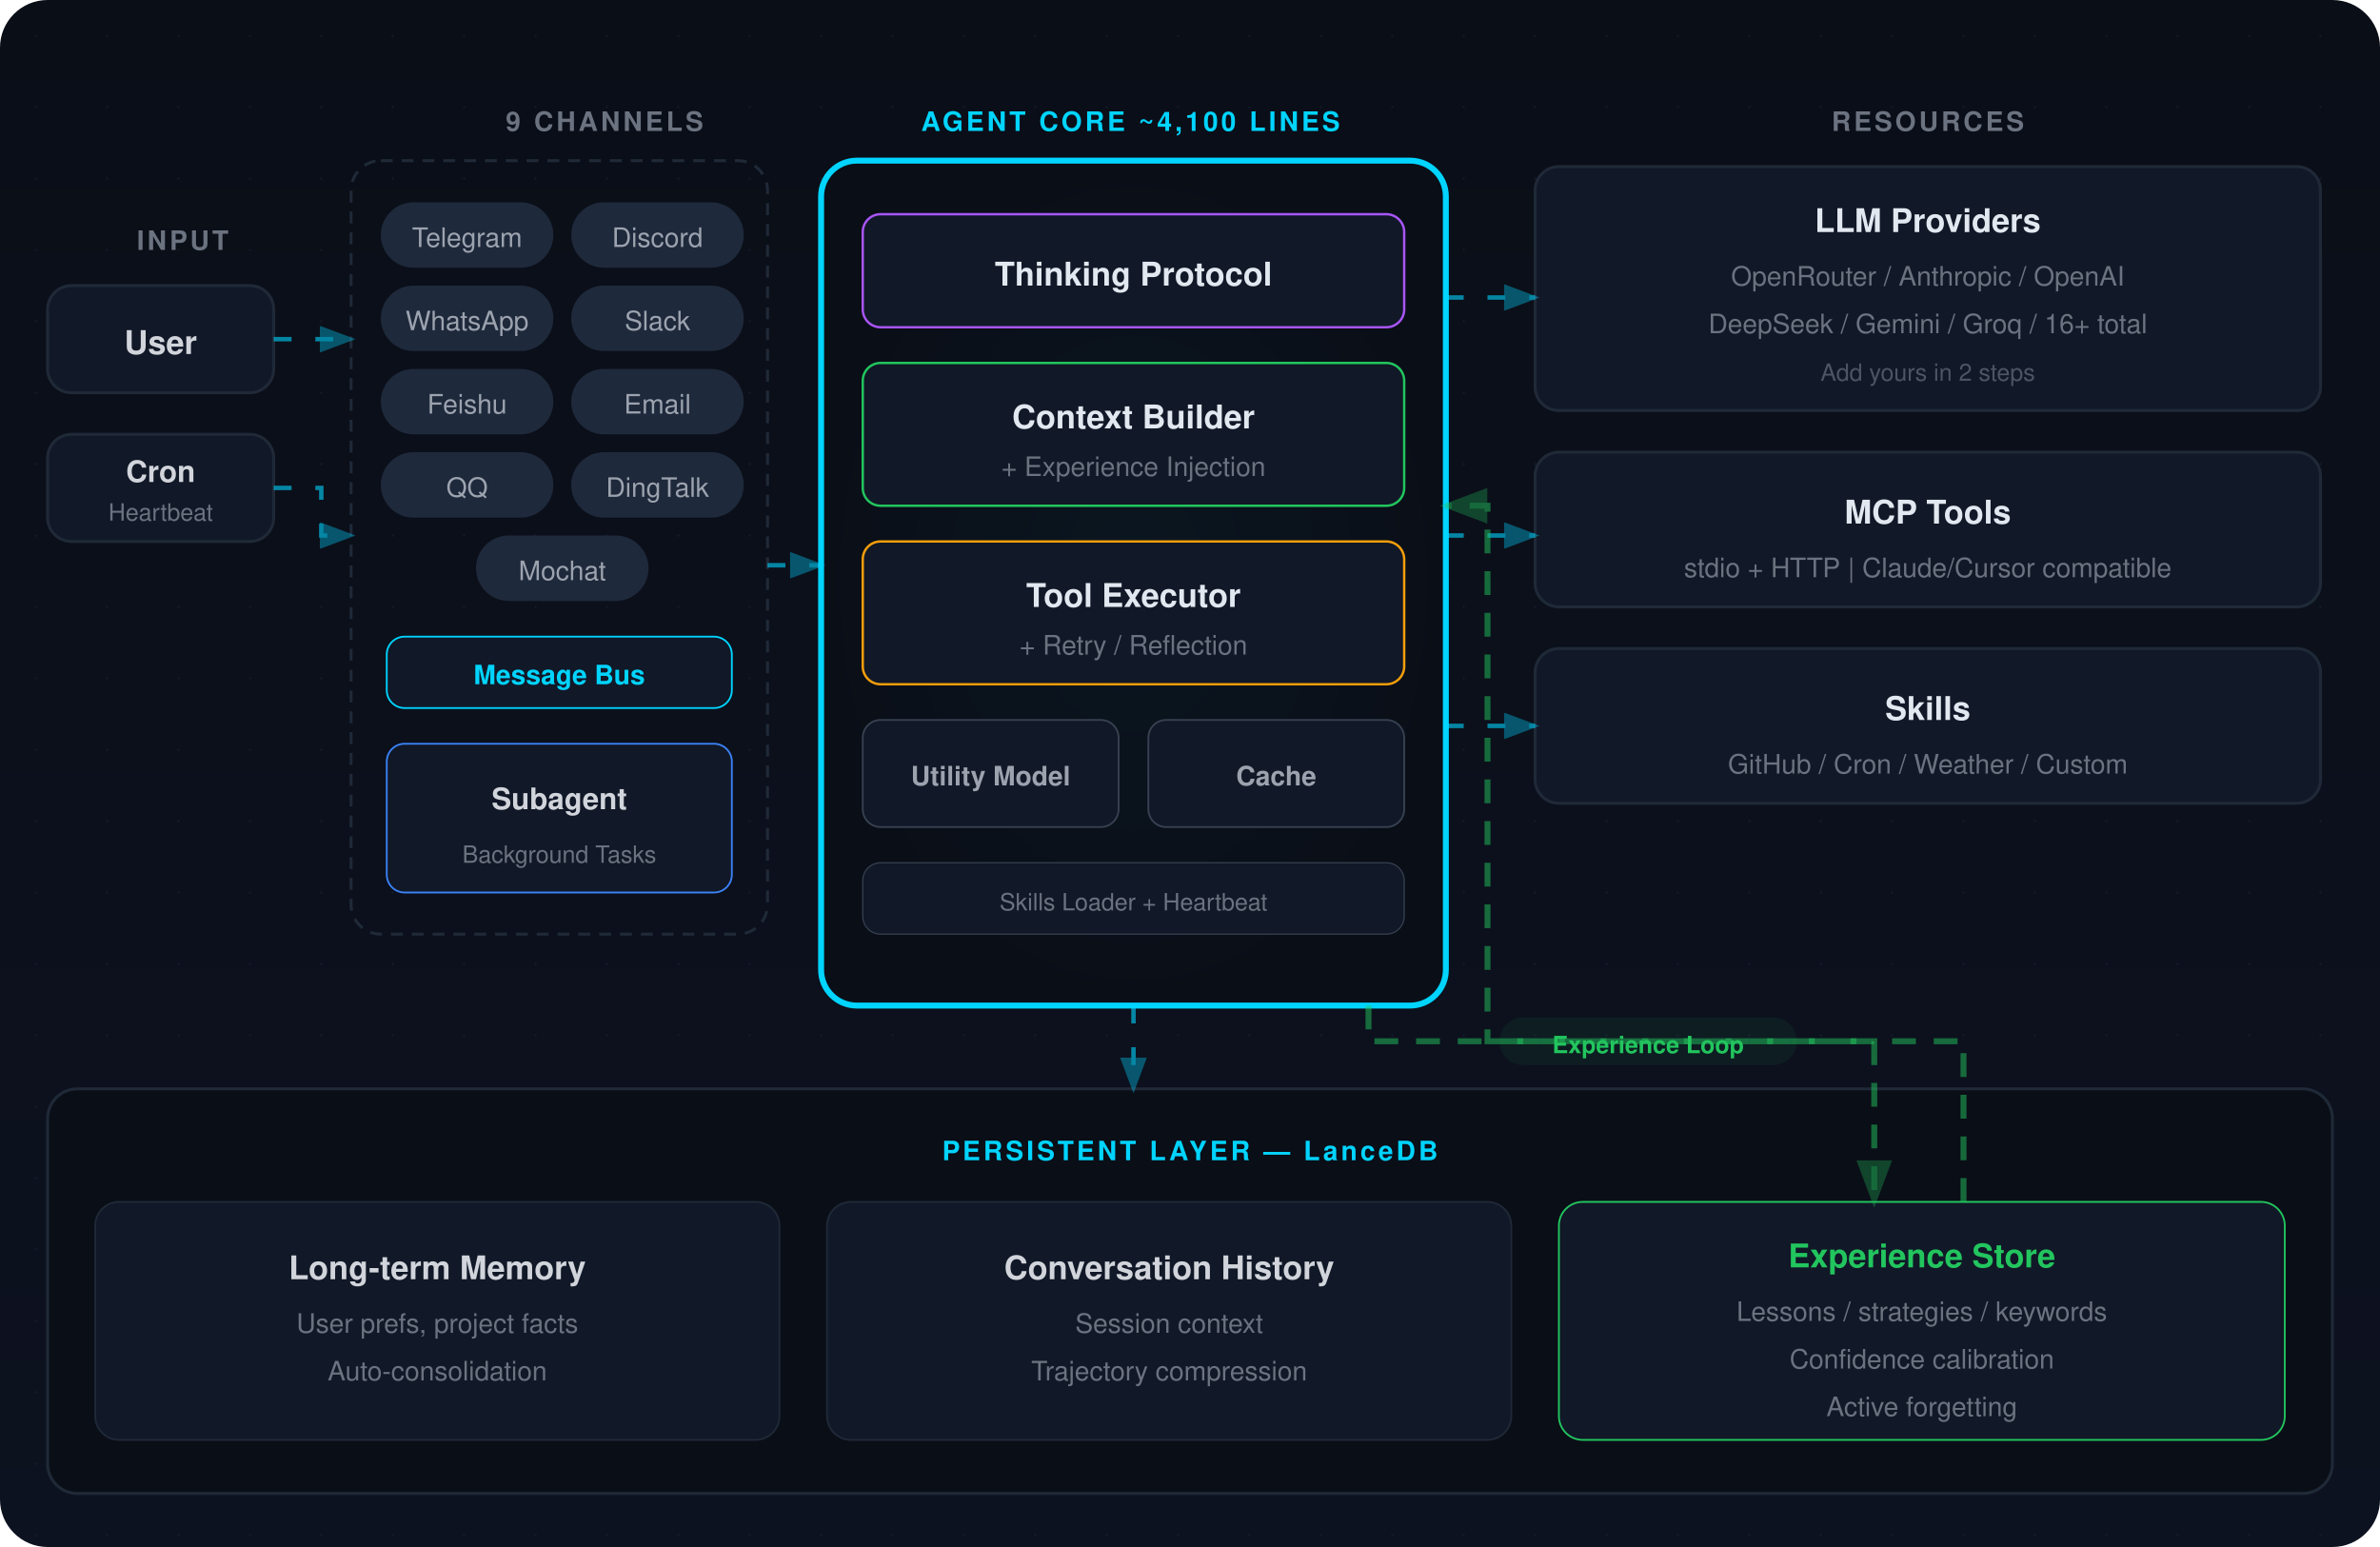
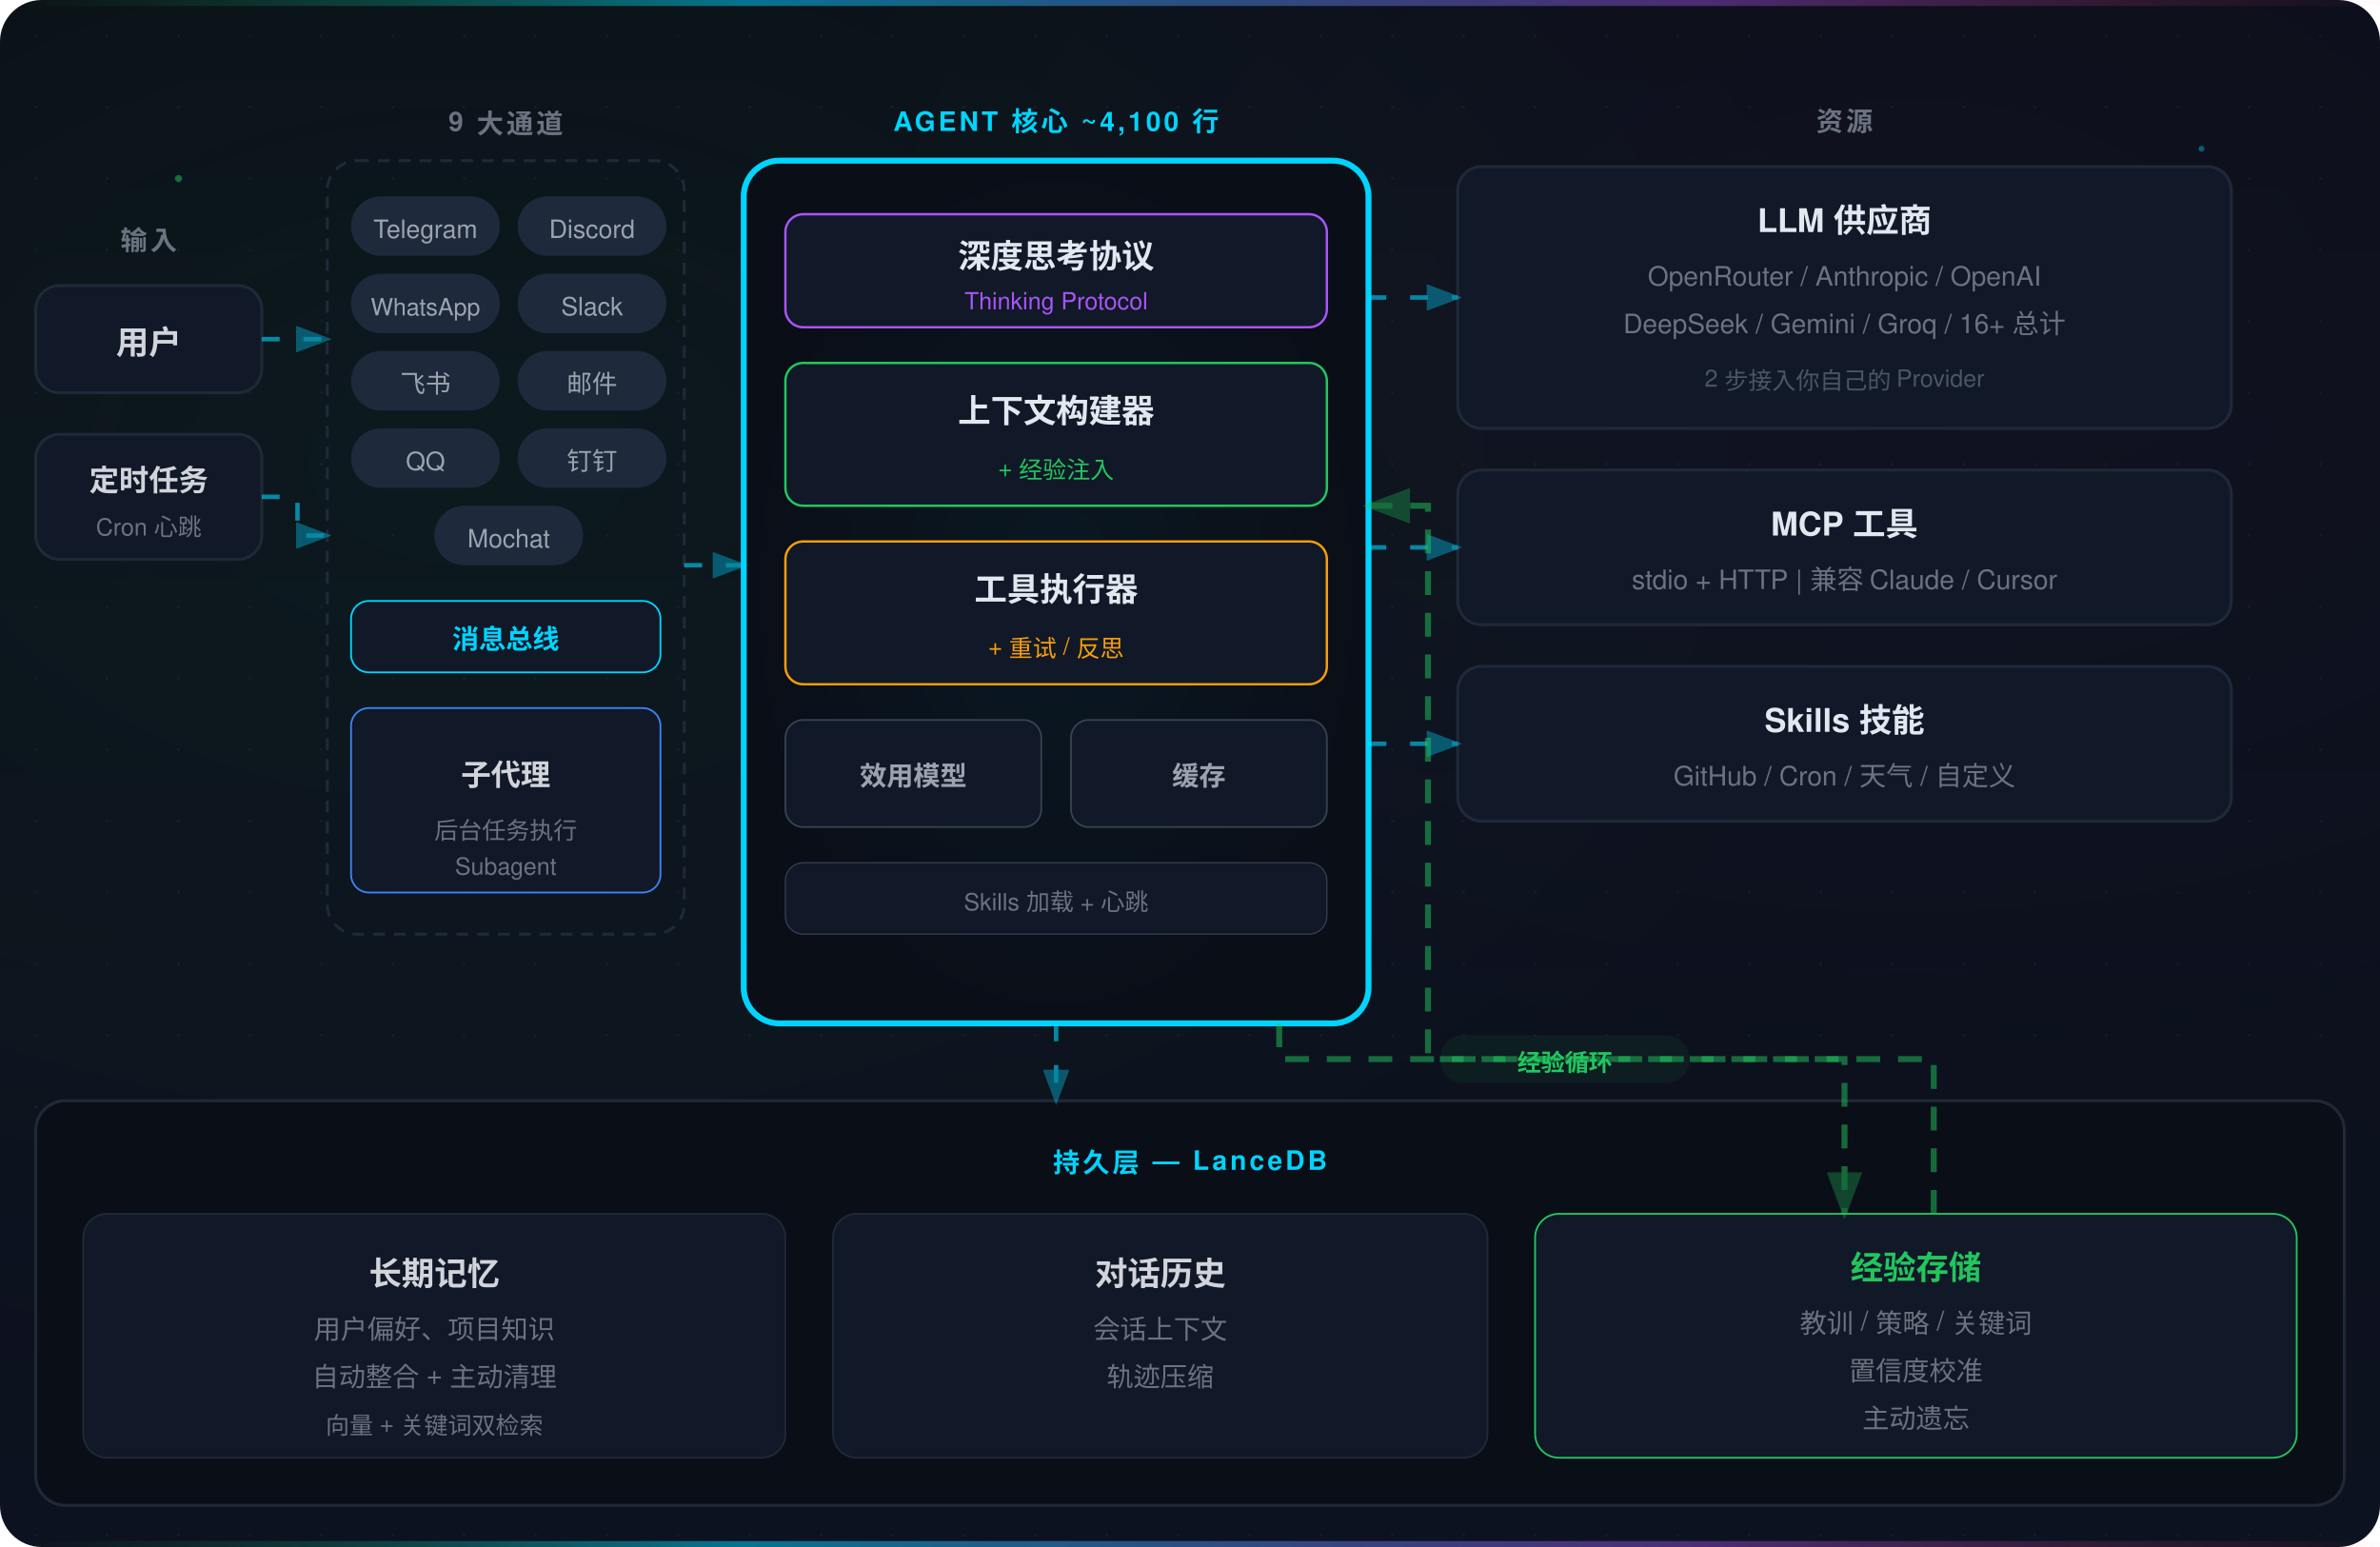
<svg xmlns="http://www.w3.org/2000/svg" viewBox="0 0 800 520">
  <defs>
    <style>
-       .t{font-family:-apple-system,BlinkMacSystemFont,"Segoe UI",Helvetica,Arial,sans-serif}
+       .t{font-family:-apple-system,BlinkMacSystemFont,"Segoe UI","Noto Sans SC",Helvetica,Arial,sans-serif}
      @keyframes dashFlow{from{stroke-dashoffset:0}to{stroke-dashoffset:-20}}
      @keyframes expLoop{from{stroke-dashoffset:0}to{stroke-dashoffset:-24}}
      @keyframes corePulse{
        0%,100%{stroke:#00d4ff;filter:drop-shadow(0 0 6px #00d4ff33)}
-         50%{stroke:#38bdf8;filter:drop-shadow(0 0 20px #00d4ff66)}
+         50%{stroke:#38bdf8;filter:drop-shadow(0 0 22px #00d4ff77)}
      }
      @keyframes nodeIn{from{opacity:0;transform:scale(.95)}to{opacity:1;transform:scale(1)}}
+       @keyframes pulse{0%,100%{opacity:.3}50%{opacity:.65}}
+       @keyframes sweep{0%{transform:translateX(-820px)}100%{transform:translateX(820px)}}
      .flow{stroke:#00d4ff;stroke-width:1.5;fill:none;stroke-dasharray:6 8;animation:dashFlow 2s linear infinite;opacity:.6}
      .exp{stroke:#22c55e;stroke-width:2;fill:none;stroke-dasharray:8 6;animation:expLoop 2.5s linear infinite;opacity:.5}
      .core-glow{animation:corePulse 3.5s ease-in-out infinite}
      .n{animation:nodeIn .6s ease-out both}
      .n1{animation-delay:.1s}.n2{animation-delay:.2s}.n3{animation-delay:.3s}
      .n4{animation-delay:.4s}.n5{animation-delay:.5s}
+       .float{animation:pulse 5s ease-in-out infinite}
+       .sweep-line{animation:sweep 4.5s linear infinite}
    </style>
    <linearGradient id="bg" x1="0" y1="0" x2="0" y2="1">
      <stop offset="0%" stop-color="#0a0e17" />
      <stop offset="100%" stop-color="#0d1220" />
    </linearGradient>
+     <linearGradient id="sw" x1="0" y1="0" x2="1" y2="0">
+       <stop offset="0%" stop-color="#22c55e" stop-opacity="0" />
+       <stop offset="30%" stop-color="#00d4ff" stop-opacity=".5" />
+       <stop offset="70%" stop-color="#a855f7" stop-opacity=".4" />
+       <stop offset="100%" stop-color="#f43f5e" stop-opacity="0" />
+     </linearGradient>
    <pattern id="dots" width="24" height="24" patternUnits="userSpaceOnUse">
-       <circle cx="12" cy="12" r=".4" fill="#1e293b" opacity=".4" />
+       <circle cx="12" cy="12" r=".4" fill="#1e293b" opacity=".5" />
    </pattern>
    <marker id="ac" markerWidth="8" markerHeight="6" refX="7" refY="3" orient="auto">
      <path d="M0,0 L0,6 L8,3z" fill="#00d4ff" opacity=".6" />
    </marker>
    <marker id="ag" markerWidth="8" markerHeight="6" refX="7" refY="3" orient="auto">
      <path d="M0,0 L0,6 L8,3z" fill="#22c55e" opacity=".6" />
    </marker>
    <radialGradient id="coreGlow" cx=".5" cy=".5" r=".5">
-       <stop offset="0%" stop-color="#00d4ff" stop-opacity=".04" />
+       <stop offset="0%" stop-color="#00d4ff" stop-opacity=".05" />
      <stop offset="100%" stop-color="#00d4ff" stop-opacity="0" />
    </radialGradient>
+     <radialGradient id="s1" cx=".2" cy=".3" r=".6">
+       <stop offset="0%" stop-color="#22c55e" stop-opacity=".06" />
+       <stop offset="100%" stop-color="#22c55e" stop-opacity="0" />
+     </radialGradient>
+     <radialGradient id="s2" cx=".8" cy=".2" r=".5">
+       <stop offset="0%" stop-color="#a855f7" stop-opacity=".04" />
+       <stop offset="100%" stop-color="#a855f7" stop-opacity="0" />
+     </radialGradient>
  </defs>
-   <rect width="800" height="520" fill="url(#bg)" rx="16" />
-   <rect width="800" height="520" fill="url(#dots)" rx="16" />
+   <rect width="800" height="520" fill="url(#bg)" rx="14" />
+   <rect width="800" height="520" fill="url(#dots)" rx="14" />
+   <rect width="800" height="520" fill="url(#s1)" rx="14" />
+   <rect width="800" height="520" fill="url(#s2)" rx="14" />
+   <rect x="0" y="0" width="820" height="2" fill="url(#sw)" class="sweep-line" rx="1" />
+   <circle cx="60" cy="60" r="1.2" fill="#22c55e" class="float" opacity=".5" />
+   <circle cx="740" cy="50" r="1" fill="#00d4ff" class="float" opacity=".4" />
+   <circle cx="750" cy="480" r="1.3" fill="#a855f7" class="float" opacity=".3" />
+   <circle cx="50" cy="460" r=".9" fill="#f59e0b" class="float" opacity=".4" />
  <g class="n n1">
-     <text x="46" y="84" class="t" fill="#6b7280" font-size="9" font-weight="700" letter-spacing="1">INPUT</text>
-     <rect x="16" y="96" width="76" height="36" rx="8" fill="#111827" stroke="#1f2937" stroke-width="1" />
-     <text x="54" y="119" class="t" fill="#d1d5db" font-size="11" font-weight="600" text-anchor="middle">User</text>
-     <rect x="16" y="146" width="76" height="36" rx="8" fill="#111827" stroke="#1f2937" stroke-width="1" />
-     <text x="54" y="162" class="t" fill="#d1d5db" font-size="10" font-weight="600" text-anchor="middle">Cron</text>
-     <text x="54" y="175" class="t" fill="#6b7280" font-size="8" text-anchor="middle">Heartbeat</text>
+     <text x="50" y="84" class="t" fill="#6b7280" font-size="9" font-weight="700" letter-spacing="1" text-anchor="middle">输入</text>
+     <rect x="12" y="96" width="76" height="36" rx="8" fill="#111827" stroke="#1f2937" stroke-width="1" />
+     <text x="50" y="119" class="t" fill="#d1d5db" font-size="11" font-weight="600" text-anchor="middle">用户</text>
+     <rect x="12" y="146" width="76" height="42" rx="8" fill="#111827" stroke="#1f2937" stroke-width="1" />
+     <text x="50" y="165" class="t" fill="#d1d5db" font-size="10" font-weight="600" text-anchor="middle">定时任务</text>
+     <text x="50" y="180" class="t" fill="#6b7280" font-size="8" text-anchor="middle">Cron 心跳</text>
  </g>
  <g class="n n2">
-     <text x="170" y="44" class="t" fill="#6b7280" font-size="9" font-weight="700" letter-spacing="1">9 CHANNELS</text>
-     <rect x="118" y="54" width="140" height="260" rx="10" fill="none" stroke="#1f2937" stroke-width="1" stroke-dasharray="4 3" />
-     <rect x="128" y="68" width="58" height="22" rx="11" fill="#1e293b" />
-     <text x="157" y="83" class="t" fill="#9ca3af" font-size="9" text-anchor="middle">Telegram</text>
-     <rect x="192" y="68" width="58" height="22" rx="11" fill="#1e293b" />
-     <text x="221" y="83" class="t" fill="#9ca3af" font-size="9" text-anchor="middle">Discord</text>
-     <rect x="128" y="96" width="58" height="22" rx="11" fill="#1e293b" />
-     <text x="157" y="111" class="t" fill="#9ca3af" font-size="9" text-anchor="middle">WhatsApp</text>
-     <rect x="192" y="96" width="58" height="22" rx="11" fill="#1e293b" />
-     <text x="221" y="111" class="t" fill="#9ca3af" font-size="9" text-anchor="middle">Slack</text>
-     <rect x="128" y="124" width="58" height="22" rx="11" fill="#1e293b" />
-     <text x="157" y="139" class="t" fill="#9ca3af" font-size="9" text-anchor="middle">Feishu</text>
-     <rect x="192" y="124" width="58" height="22" rx="11" fill="#1e293b" />
-     <text x="221" y="139" class="t" fill="#9ca3af" font-size="9" text-anchor="middle">Email</text>
-     <rect x="128" y="152" width="58" height="22" rx="11" fill="#1e293b" />
-     <text x="157" y="167" class="t" fill="#9ca3af" font-size="9" text-anchor="middle">QQ</text>
-     <rect x="192" y="152" width="58" height="22" rx="11" fill="#1e293b" />
-     <text x="221" y="167" class="t" fill="#9ca3af" font-size="9" text-anchor="middle">DingTalk</text>
-     <rect x="160" y="180" width="58" height="22" rx="11" fill="#1e293b" />
-     <text x="189" y="195" class="t" fill="#9ca3af" font-size="9" text-anchor="middle">Mochat</text>
-     <rect x="130" y="214" width="116" height="24" rx="6" fill="#111827" stroke="#00d4ff" stroke-width=".6" />
-     <text x="188" y="230" class="t" fill="#00d4ff" font-size="9" font-weight="600" text-anchor="middle">Message Bus</text>
-     <rect x="130" y="250" width="116" height="50" rx="6" fill="#111827" stroke="#3b82f6" stroke-width=".6" />
-     <text x="188" y="272" class="t" fill="#d1d5db" font-size="10" font-weight="600" text-anchor="middle">Subagent</text>
-     <text x="188" y="290" class="t" fill="#6b7280" font-size="8" text-anchor="middle">Background Tasks</text>
+     <text x="170" y="44" class="t" fill="#6b7280" font-size="9" font-weight="700" letter-spacing="1" text-anchor="middle">9 大通道</text>
+     <rect x="110" y="54" width="120" height="260" rx="10" fill="none" stroke="#1f2937" stroke-width="1" stroke-dasharray="4 3" />
+     <rect x="118" y="66" width="50" height="20" rx="10" fill="#1e293b" />
+     <text x="143" y="80" class="t" fill="#9ca3af" font-size="8.5" text-anchor="middle">Telegram</text>
+     <rect x="174" y="66" width="50" height="20" rx="10" fill="#1e293b" />
+     <text x="199" y="80" class="t" fill="#9ca3af" font-size="8.5" text-anchor="middle">Discord</text>
+     <rect x="118" y="92" width="50" height="20" rx="10" fill="#1e293b" />
+     <text x="143" y="106" class="t" fill="#9ca3af" font-size="8" text-anchor="middle">WhatsApp</text>
+     <rect x="174" y="92" width="50" height="20" rx="10" fill="#1e293b" />
+     <text x="199" y="106" class="t" fill="#9ca3af" font-size="8.5" text-anchor="middle">Slack</text>
+     <rect x="118" y="118" width="50" height="20" rx="10" fill="#1e293b" />
+     <text x="143" y="132" class="t" fill="#9ca3af" font-size="8.5" text-anchor="middle">飞书</text>
+     <rect x="174" y="118" width="50" height="20" rx="10" fill="#1e293b" />
+     <text x="199" y="132" class="t" fill="#9ca3af" font-size="8.5" text-anchor="middle">邮件</text>
+     <rect x="118" y="144" width="50" height="20" rx="10" fill="#1e293b" />
+     <text x="143" y="158" class="t" fill="#9ca3af" font-size="8.5" text-anchor="middle">QQ</text>
+     <rect x="174" y="144" width="50" height="20" rx="10" fill="#1e293b" />
+     <text x="199" y="158" class="t" fill="#9ca3af" font-size="8.5" text-anchor="middle">钉钉</text>
+     <rect x="146" y="170" width="50" height="20" rx="10" fill="#1e293b" />
+     <text x="171" y="184" class="t" fill="#9ca3af" font-size="8.5" text-anchor="middle">Mochat</text>
+     <rect x="118" y="202" width="104" height="24" rx="6" fill="#111827" stroke="#00d4ff" stroke-width=".6" />
+     <text x="170" y="218" class="t" fill="#00d4ff" font-size="9" font-weight="600" text-anchor="middle">消息总线</text>
+     <rect x="118" y="238" width="104" height="62" rx="6" fill="#111827" stroke="#3b82f6" stroke-width=".6" />
+     <text x="170" y="264" class="t" fill="#d1d5db" font-size="10" font-weight="600" text-anchor="middle">子代理</text>
+     <text x="170" y="282" class="t" fill="#6b7280" font-size="8" text-anchor="middle">后台任务执行</text>
+     <text x="170" y="294" class="t" fill="#6b7280" font-size="8" text-anchor="middle">Subagent</text>
  </g>
  <g class="n n3">
-     <text x="380" y="44" class="t" fill="#00d4ff" font-size="9" font-weight="700" letter-spacing="1" text-anchor="middle">AGENT CORE  ~4,100 LINES</text>
-     <rect x="276" y="54" width="210" height="284" rx="12" fill="#0a0e17" stroke="#00d4ff" stroke-width="2" class="core-glow" />
-     <rect x="276" y="54" width="210" height="284" rx="12" fill="url(#coreGlow)" />
-     <rect x="290" y="72" width="182" height="38" rx="6" fill="#111827" stroke="#a855f7" stroke-width=".8" />
-     <text x="381" y="96" class="t" fill="#e2e8f0" font-size="11" font-weight="600" text-anchor="middle">Thinking Protocol</text>
-     <rect x="290" y="122" width="182" height="48" rx="6" fill="#111827" stroke="#22c55e" stroke-width=".8" />
-     <text x="381" y="144" class="t" fill="#e2e8f0" font-size="11" font-weight="600" text-anchor="middle">Context Builder</text>
-     <text x="381" y="160" class="t" fill="#6b7280" font-size="9" text-anchor="middle">+ Experience Injection</text>
-     <rect x="290" y="182" width="182" height="48" rx="6" fill="#111827" stroke="#f59e0b" stroke-width=".8" />
-     <text x="381" y="204" class="t" fill="#e2e8f0" font-size="11" font-weight="600" text-anchor="middle">Tool Executor</text>
-     <text x="381" y="220" class="t" fill="#6b7280" font-size="9" text-anchor="middle">+ Retry / Reflection</text>
-     <rect x="290" y="242" width="86" height="36" rx="6" fill="#111827" stroke="#374151" stroke-width=".6" />
-     <text x="333" y="264" class="t" fill="#9ca3af" font-size="9" font-weight="600" text-anchor="middle">Utility Model</text>
-     <rect x="386" y="242" width="86" height="36" rx="6" fill="#111827" stroke="#374151" stroke-width=".6" />
-     <text x="429" y="264" class="t" fill="#9ca3af" font-size="9" font-weight="600" text-anchor="middle">Cache</text>
-     <rect x="290" y="290" width="182" height="24" rx="6" fill="#111827" stroke="#374151" stroke-width=".4" />
-     <text x="381" y="306" class="t" fill="#6b7280" font-size="8" text-anchor="middle">Skills Loader + Heartbeat</text>
+     <text x="355" y="44" class="t" fill="#00d4ff" font-size="9" font-weight="700" letter-spacing="1" text-anchor="middle">AGENT 核心  ~4,100 行</text>
+     <rect x="250" y="54" width="210" height="290" rx="12" fill="#0a0e17" stroke="#00d4ff" stroke-width="2" class="core-glow" />
+     <rect x="250" y="54" width="210" height="290" rx="12" fill="url(#coreGlow)" />
+     <rect x="264" y="72" width="182" height="38" rx="6" fill="#111827" stroke="#a855f7" stroke-width=".8" />
+     <text x="355" y="90" class="t" fill="#e2e8f0" font-size="11" font-weight="600" text-anchor="middle">深度思考协议</text>
+     <text x="355" y="104" class="t" fill="#a855f7" font-size="8" text-anchor="middle">Thinking Protocol</text>
+     <rect x="264" y="122" width="182" height="48" rx="6" fill="#111827" stroke="#22c55e" stroke-width=".8" />
+     <text x="355" y="142" class="t" fill="#e2e8f0" font-size="11" font-weight="600" text-anchor="middle">上下文构建器</text>
+     <text x="355" y="160" class="t" fill="#22c55e" font-size="8" text-anchor="middle">+ 经验注入</text>
+     <rect x="264" y="182" width="182" height="48" rx="6" fill="#111827" stroke="#f59e0b" stroke-width=".8" />
+     <text x="355" y="202" class="t" fill="#e2e8f0" font-size="11" font-weight="600" text-anchor="middle">工具执行器</text>
+     <text x="355" y="220" class="t" fill="#f59e0b" font-size="8" text-anchor="middle">+ 重试 / 反思</text>
+     <rect x="264" y="242" width="86" height="36" rx="6" fill="#111827" stroke="#374151" stroke-width=".6" />
+     <text x="307" y="264" class="t" fill="#9ca3af" font-size="9" font-weight="600" text-anchor="middle">效用模型</text>
+     <rect x="360" y="242" width="86" height="36" rx="6" fill="#111827" stroke="#374151" stroke-width=".6" />
+     <text x="403" y="264" class="t" fill="#9ca3af" font-size="9" font-weight="600" text-anchor="middle">缓存</text>
+     <rect x="264" y="290" width="182" height="24" rx="6" fill="#111827" stroke="#374151" stroke-width=".4" />
+     <text x="355" y="306" class="t" fill="#6b7280" font-size="8" text-anchor="middle">Skills 加载 + 心跳</text>
  </g>
  <g class="n n4">
-     <text x="648" y="44" class="t" fill="#6b7280" font-size="9" font-weight="700" letter-spacing="1" text-anchor="middle">RESOURCES</text>
-     <rect x="516" y="56" width="264" height="82" rx="8" fill="#111827" stroke="#1f2937" stroke-width="1" />
-     <text x="648" y="78" class="t" fill="#e2e8f0" font-size="11" font-weight="600" text-anchor="middle">LLM Providers</text>
-     <text x="648" y="96" class="t" fill="#6b7280" font-size="9" text-anchor="middle">OpenRouter / Anthropic / OpenAI</text>
-     <text x="648" y="112" class="t" fill="#6b7280" font-size="9" text-anchor="middle">DeepSeek / Gemini / Groq / 16+ total</text>
-     <text x="648" y="128" class="t" fill="#4b5563" font-size="8" text-anchor="middle">Add yours in 2 steps</text>
-     <rect x="516" y="152" width="264" height="52" rx="8" fill="#111827" stroke="#1f2937" stroke-width="1" />
-     <text x="648" y="176" class="t" fill="#e2e8f0" font-size="11" font-weight="600" text-anchor="middle">MCP Tools</text>
-     <text x="648" y="194" class="t" fill="#6b7280" font-size="9" text-anchor="middle">stdio + HTTP | Claude/Cursor compatible</text>
-     <rect x="516" y="218" width="264" height="52" rx="8" fill="#111827" stroke="#1f2937" stroke-width="1" />
-     <text x="648" y="242" class="t" fill="#e2e8f0" font-size="11" font-weight="600" text-anchor="middle">Skills</text>
-     <text x="648" y="260" class="t" fill="#6b7280" font-size="9" text-anchor="middle">GitHub / Cron / Weather / Custom</text>
+     <text x="620" y="44" class="t" fill="#6b7280" font-size="9" font-weight="700" letter-spacing="1" text-anchor="middle">资源</text>
+     <rect x="490" y="56" width="260" height="88" rx="8" fill="#111827" stroke="#1f2937" stroke-width="1" />
+     <text x="620" y="78" class="t" fill="#e2e8f0" font-size="11" font-weight="600" text-anchor="middle">LLM 供应商</text>
+     <text x="620" y="96" class="t" fill="#6b7280" font-size="9" text-anchor="middle">OpenRouter / Anthropic / OpenAI</text>
+     <text x="620" y="112" class="t" fill="#6b7280" font-size="9" text-anchor="middle">DeepSeek / Gemini / Groq / 16+ 总计</text>
+     <text x="620" y="130" class="t" fill="#4b5563" font-size="8" text-anchor="middle">2 步接入你自己的 Provider</text>
+     <rect x="490" y="158" width="260" height="52" rx="8" fill="#111827" stroke="#1f2937" stroke-width="1" />
+     <text x="620" y="180" class="t" fill="#e2e8f0" font-size="11" font-weight="600" text-anchor="middle">MCP 工具</text>
+     <text x="620" y="198" class="t" fill="#6b7280" font-size="9" text-anchor="middle">stdio + HTTP | 兼容 Claude / Cursor</text>
+     <rect x="490" y="224" width="260" height="52" rx="8" fill="#111827" stroke="#1f2937" stroke-width="1" />
+     <text x="620" y="246" class="t" fill="#e2e8f0" font-size="11" font-weight="600" text-anchor="middle">Skills 技能</text>
+     <text x="620" y="264" class="t" fill="#6b7280" font-size="9" text-anchor="middle">GitHub / Cron / 天气 / 自定义</text>
  </g>
  <g class="n n5">
-     <rect x="16" y="366" width="768" height="136" rx="10" fill="#0a0e17" stroke="#1f2937" stroke-width="1" />
-     <text x="400" y="390" class="t" fill="#00d4ff" font-size="9" font-weight="700" letter-spacing="1" text-anchor="middle">PERSISTENT LAYER  —  LanceDB</text>
-     <rect x="32" y="404" width="230" height="80" rx="8" fill="#111827" stroke="#1f2937" stroke-width=".6" />
-     <text x="147" y="430" class="t" fill="#d1d5db" font-size="11" font-weight="600" text-anchor="middle">Long-term Memory</text>
-     <text x="147" y="448" class="t" fill="#6b7280" font-size="9" text-anchor="middle">User prefs, project facts</text>
-     <text x="147" y="464" class="t" fill="#6b7280" font-size="9" text-anchor="middle">Auto-consolidation</text>
-     <rect x="278" y="404" width="230" height="80" rx="8" fill="#111827" stroke="#1f2937" stroke-width=".6" />
-     <text x="393" y="430" class="t" fill="#d1d5db" font-size="11" font-weight="600" text-anchor="middle">Conversation History</text>
-     <text x="393" y="448" class="t" fill="#6b7280" font-size="9" text-anchor="middle">Session context</text>
-     <text x="393" y="464" class="t" fill="#6b7280" font-size="9" text-anchor="middle">Trajectory compression</text>
-     <rect x="524" y="404" width="244" height="80" rx="8" fill="#111827" stroke="#22c55e" stroke-width=".6" />
-     <text x="646" y="426" class="t" fill="#22c55e" font-size="11" font-weight="600" text-anchor="middle">Experience Store</text>
-     <text x="646" y="444" class="t" fill="#6b7280" font-size="9" text-anchor="middle">Lessons / strategies / keywords</text>
-     <text x="646" y="460" class="t" fill="#6b7280" font-size="9" text-anchor="middle">Confidence calibration</text>
-     <text x="646" y="476" class="t" fill="#6b7280" font-size="9" text-anchor="middle">Active forgetting</text>
+     <rect x="12" y="370" width="776" height="136" rx="10" fill="#0a0e17" stroke="#1f2937" stroke-width="1" />
+     <text x="400" y="394" class="t" fill="#00d4ff" font-size="9" font-weight="700" letter-spacing="1" text-anchor="middle">持久层  —  LanceDB</text>
+     <rect x="28" y="408" width="236" height="82" rx="8" fill="#111827" stroke="#1f2937" stroke-width=".6" />
+     <text x="146" y="432" class="t" fill="#d1d5db" font-size="11" font-weight="600" text-anchor="middle">长期记忆</text>
+     <text x="146" y="450" class="t" fill="#6b7280" font-size="9" text-anchor="middle">用户偏好、项目知识</text>
+     <text x="146" y="466" class="t" fill="#6b7280" font-size="9" text-anchor="middle">自动整合 + 主动清理</text>
+     <text x="146" y="482" class="t" fill="#6b7280" font-size="8" text-anchor="middle">向量 + 关键词双检索</text>
+     <rect x="280" y="408" width="220" height="82" rx="8" fill="#111827" stroke="#1f2937" stroke-width=".6" />
+     <text x="390" y="432" class="t" fill="#d1d5db" font-size="11" font-weight="600" text-anchor="middle">对话历史</text>
+     <text x="390" y="450" class="t" fill="#6b7280" font-size="9" text-anchor="middle">会话上下文</text>
+     <text x="390" y="466" class="t" fill="#6b7280" font-size="9" text-anchor="middle">轨迹压缩</text>
+     <rect x="516" y="408" width="256" height="82" rx="8" fill="#111827" stroke="#22c55e" stroke-width=".6" />
+     <text x="644" y="430" class="t" fill="#22c55e" font-size="11" font-weight="600" text-anchor="middle">经验存储</text>
+     <text x="644" y="448" class="t" fill="#6b7280" font-size="9" text-anchor="middle">教训 / 策略 / 关键词</text>
+     <text x="644" y="464" class="t" fill="#6b7280" font-size="9" text-anchor="middle">置信度校准</text>
+     <text x="644" y="480" class="t" fill="#6b7280" font-size="9" text-anchor="middle">主动遗忘</text>
  </g>
-   <path d="M92 114 L118 114" class="flow" marker-end="url(#ac)" />
-   <path d="M92 164 L108 164 L108 180 L118 180" class="flow" marker-end="url(#ac)" />
-   <path d="M258 190 L276 190" class="flow" marker-end="url(#ac)" />
-   <path d="M486 100 L516 100" class="flow" marker-end="url(#ac)" />
-   <path d="M486 180 L516 180" class="flow" marker-end="url(#ac)" />
-   <path d="M486 244 L516 244" class="flow" marker-end="url(#ac)" />
-   <path d="M381 338 L381 366" class="flow" marker-end="url(#ac)" />
-   <path d="M660 404 L660 350 L500 350 L500 170 L486 170" class="exp" marker-end="url(#ag)" />
-   <path d="M460 338 L460 350 L630 350 L630 404" class="exp" marker-end="url(#ag)" />
-   <rect x="504" y="342" width="100" height="16" rx="8" fill="#22c55e12" />
-   <text x="554" y="354" class="t" fill="#22c55e" font-size="8" font-weight="600" text-anchor="middle">Experience Loop</text>
+   <path d="M88 114 L110 114" class="flow" marker-end="url(#ac)" />
+   <path d="M88 167 L100 167 L100 180 L110 180" class="flow" marker-end="url(#ac)" />
+   <path d="M230 190 L250 190" class="flow" marker-end="url(#ac)" />
+   <path d="M460 100 L490 100" class="flow" marker-end="url(#ac)" />
+   <path d="M460 184 L490 184" class="flow" marker-end="url(#ac)" />
+   <path d="M460 250 L490 250" class="flow" marker-end="url(#ac)" />
+   <path d="M355 344 L355 370" class="flow" marker-end="url(#ac)" />
+   <path d="M650 408 L650 356 L480 356 L480 170 L460 170" class="exp" marker-end="url(#ag)" />
+   <path d="M430 344 L430 356 L620 356 L620 408" class="exp" marker-end="url(#ag)" />
+   <rect x="484" y="348" width="84" height="16" rx="8" fill="#22c55e12" />
+   <text x="526" y="360" class="t" fill="#22c55e" font-size="8" font-weight="600" text-anchor="middle">经验循环</text>
+   <rect x="0" y="518" width="820" height="2" fill="url(#sw)" class="sweep-line" rx="1" style="animation-delay:2.2s" />
</svg>
